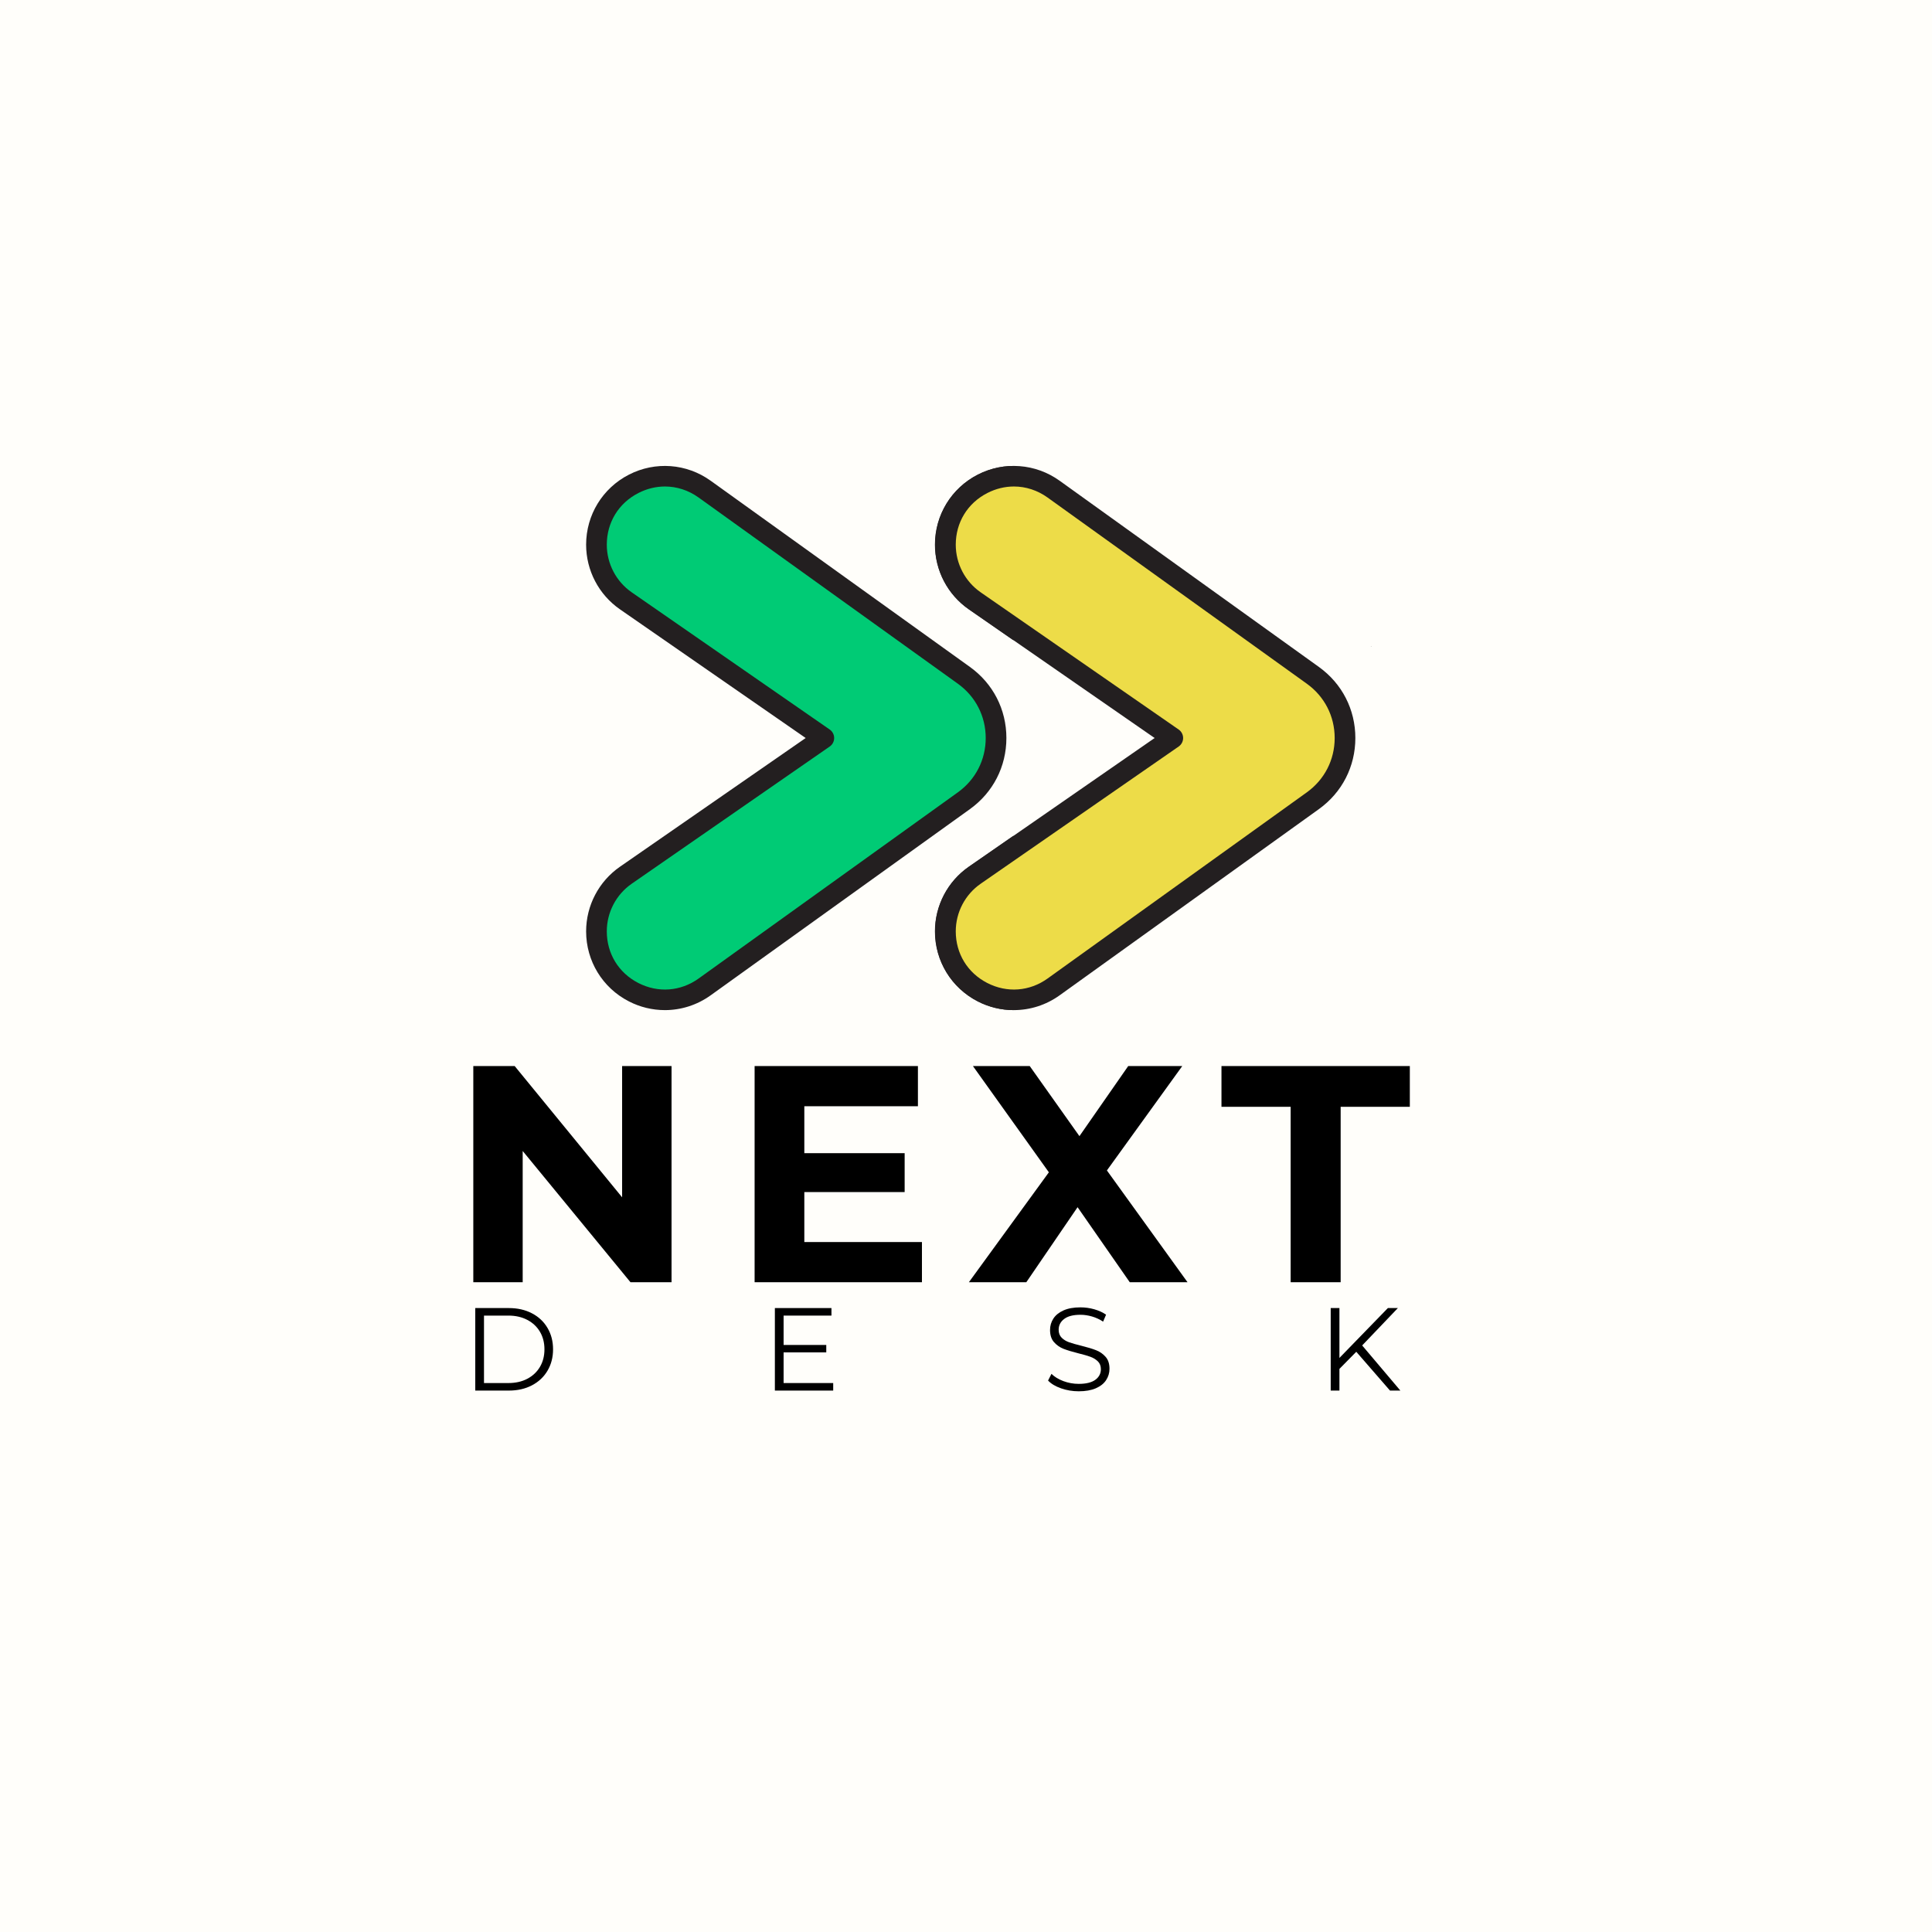
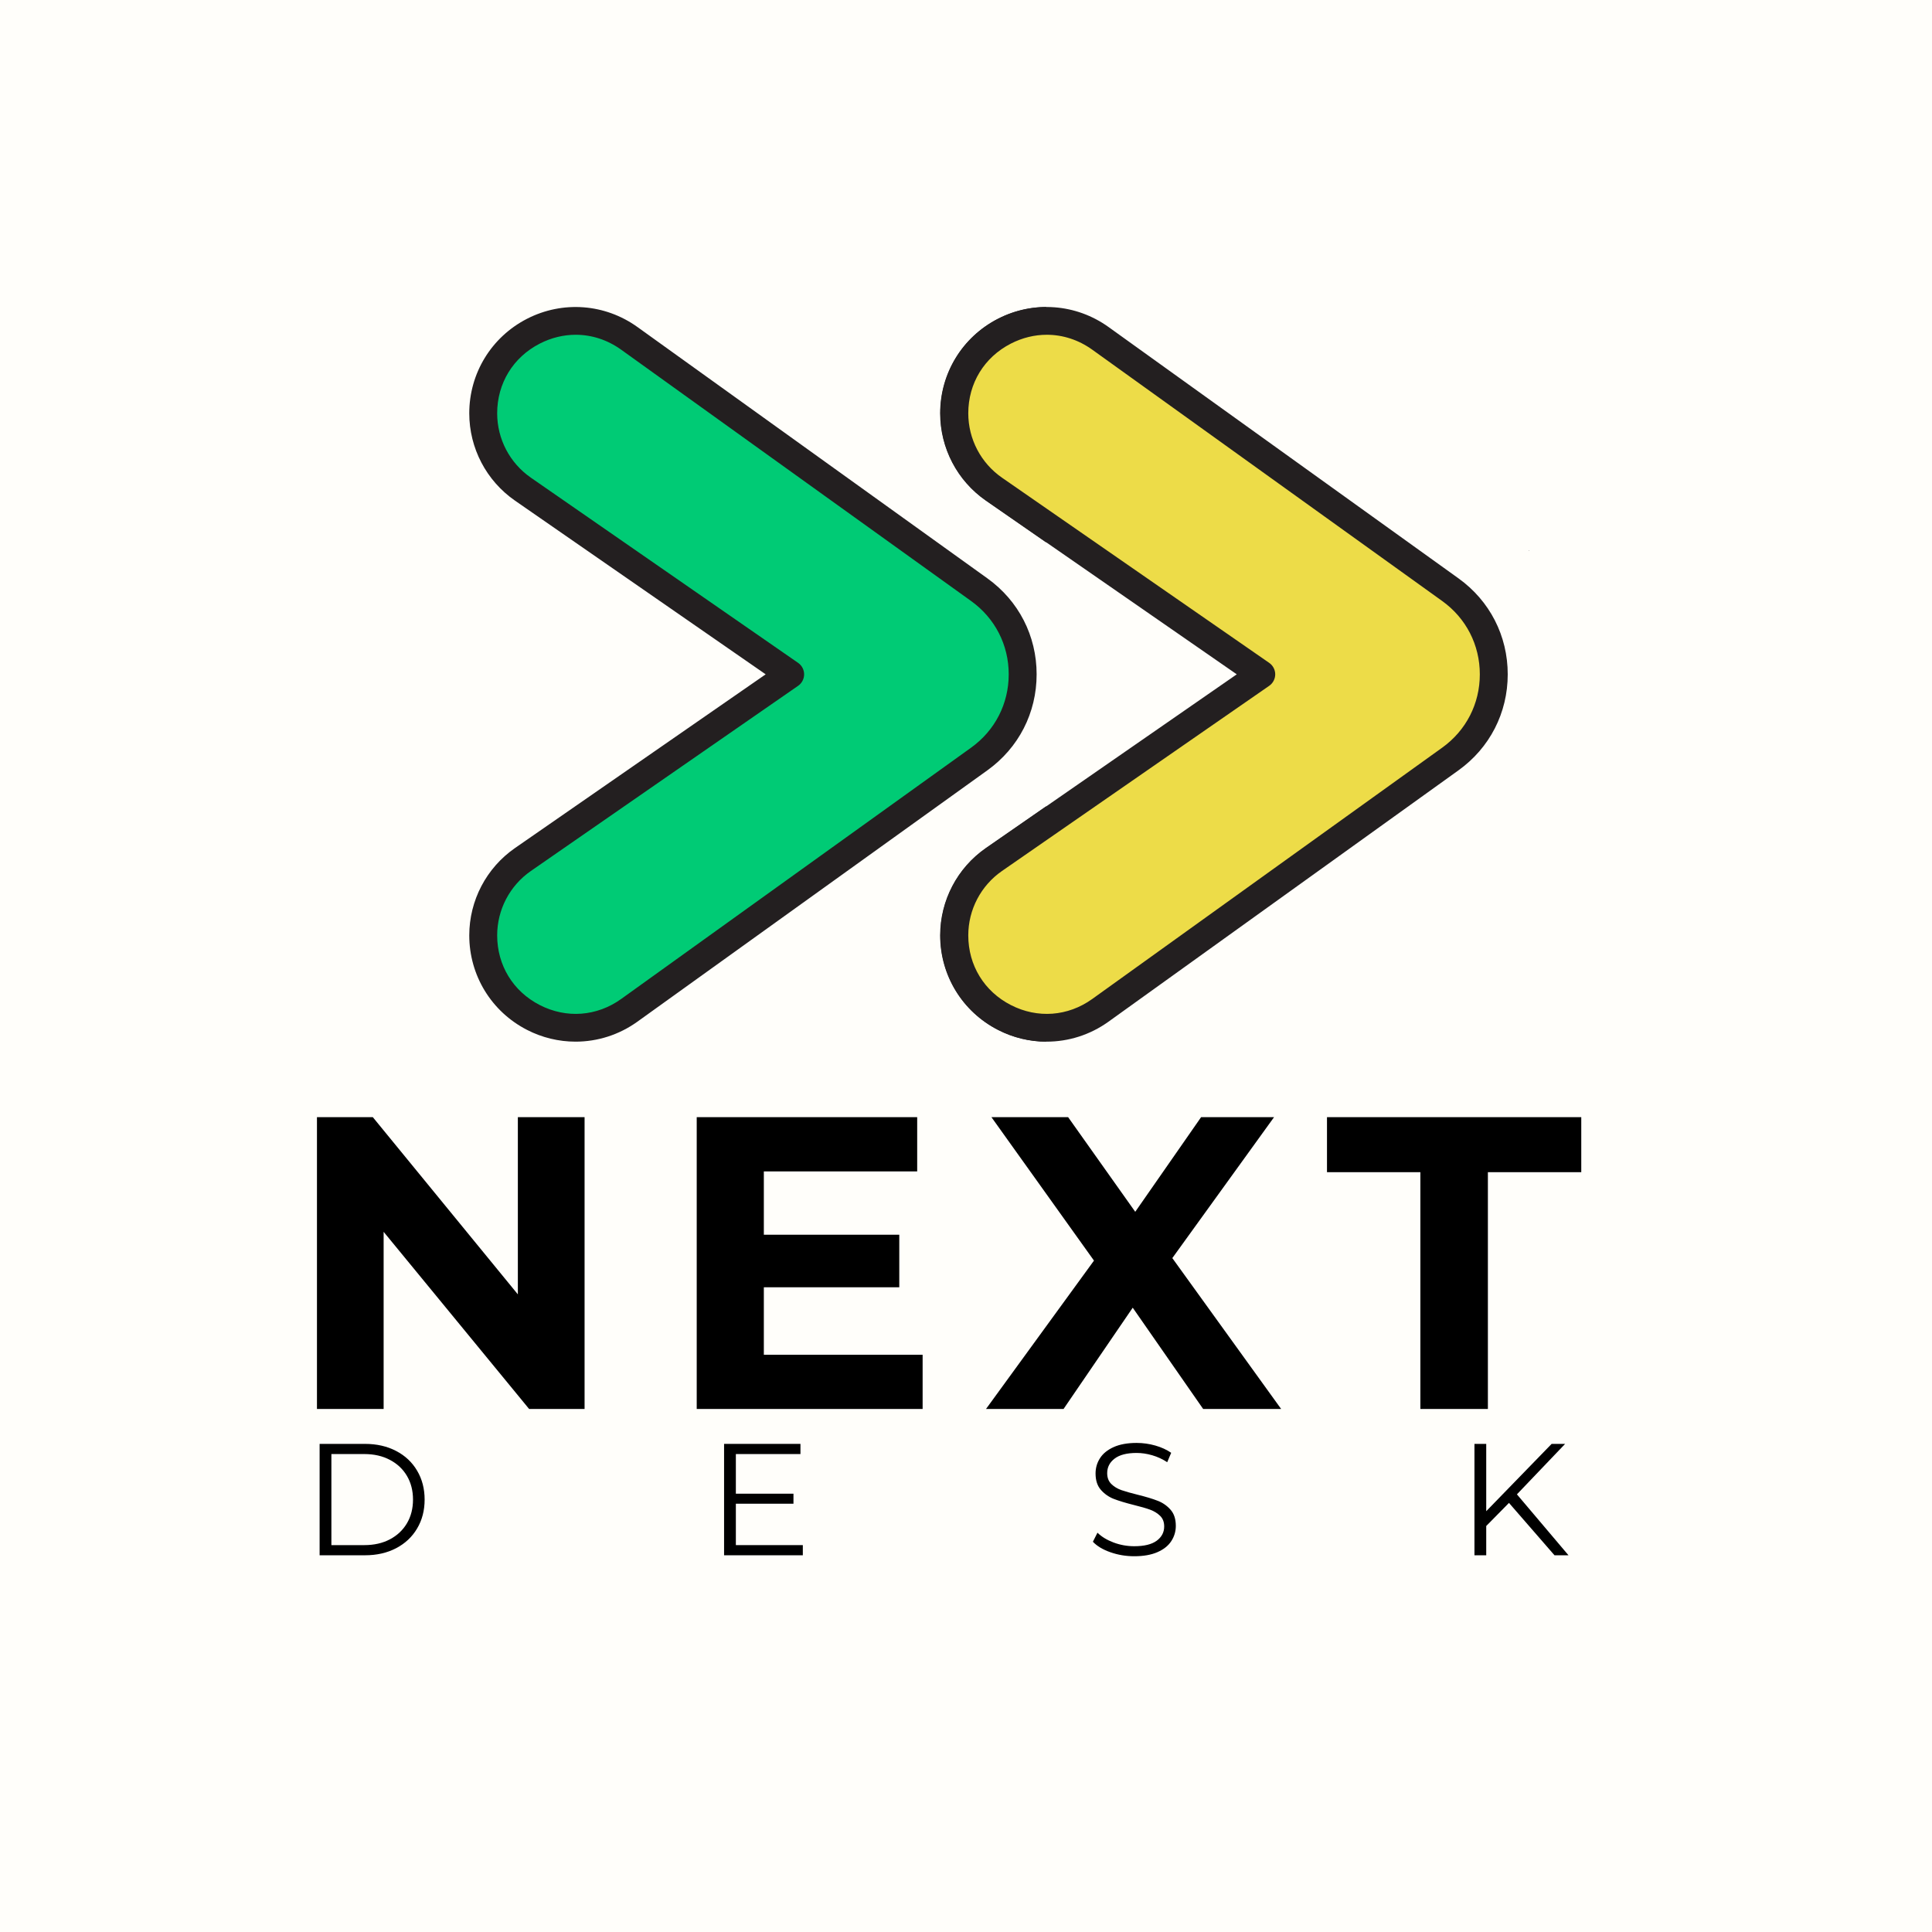
- <svg xmlns="http://www.w3.org/2000/svg" width="1080" viewBox="0 0 810 810" height="1080" version="1.0">
+ <svg xmlns="http://www.w3.org/2000/svg" width="1080" viewBox="150 100 500 600" height="1080" version="1.0">
  <defs>
    <clipPath id="a">
      <path d="M250 199h174.902v221H250Zm0 0" />
    </clipPath>
    <clipPath id="b">
      <path d="M245.652 195h179.25v229h-179.25Zm0 0" />
    </clipPath>
    <clipPath id="c">
      <path d="M396 199h178.957v221H396Zm0 0" />
    </clipPath>
    <clipPath id="d">
      <path d="M392 195h182.957v229H392Zm0 0" />
    </clipPath>
    <clipPath id="e">
      <path d="M535.852 190.727h80.25v80.25h-80.25Zm0 0" />
    </clipPath>
    <clipPath id="f">
      <path d="M535.852 346.777h80.25v80.25h-80.25Zm0 0" />
    </clipPath>
  </defs>
  <path fill="#fff" d="M-81-81h972v972H-81z" />
  <path fill="#fffefa" d="M-81-81h972v972H-81z" />
  <path d="M281.545 446.946v90.625h-17.22l-45.186-55.016v55.016h-20.704v-90.625h17.344l45.046 55.031v-55.031Zm104.984 73.797v16.828h-70.156v-90.625h68.469v16.844h-47.625v19.672h42.062v16.312h-42.062v20.969Zm87.123 16.828-21.875-31.453-21.483 31.453h-24.08l33.53-46.078-31.841-44.547h23.813l20.843 29.39 20.453-29.39h22.657l-31.595 43.766 33.797 46.859Zm67.457-73.531h-29v-17.094h78.968v17.094h-29v73.531h-20.968ZM199.26 548.412h14.08c3.656 0 6.883.735 9.687 2.203 2.801 1.461 4.973 3.5 6.516 6.125 1.55 2.618 2.328 5.606 2.328 8.97 0 3.366-.777 6.355-2.328 8.968-1.543 2.617-3.715 4.656-6.516 6.125-2.805 1.469-6.032 2.203-9.687 2.203h-14.08Zm13.877 31.438c3.03 0 5.68-.598 7.953-1.797 2.281-1.207 4.047-2.875 5.297-5s1.875-4.57 1.875-7.344c0-2.77-.625-5.219-1.875-7.344s-3.016-3.785-5.297-4.984c-2.274-1.207-4.922-1.813-7.953-1.813h-10.221v28.282Zm0 0" />
  <g transform="translate(270.357 583.006)" />
  <path d="M349.324 579.85v3.156H324.87v-34.594h23.718v3.157h-20.061v12.312h17.89v3.11h-17.89v12.859Zm0 0" />
  <g transform="translate(388.209 583.006)" />
  <path d="M452.253 583.303c-2.574 0-5.04-.41-7.39-1.234-2.356-.82-4.173-1.91-5.454-3.266l1.422-2.813c1.258 1.25 2.926 2.266 5 3.047 2.07.774 4.21 1.156 6.422 1.156 3.094 0 5.414-.566 6.969-1.703 1.55-1.144 2.328-2.625 2.328-4.437 0-1.375-.422-2.473-1.266-3.297-.844-.82-1.875-1.457-3.094-1.906-1.218-.446-2.914-.938-5.078-1.469-2.605-.656-4.683-1.285-6.234-1.89a10.255 10.255 0 0 1-3.985-2.797c-1.105-1.25-1.656-2.946-1.656-5.094 0-1.739.461-3.328 1.39-4.766.927-1.437 2.345-2.582 4.25-3.437 1.907-.852 4.274-1.282 7.11-1.282 1.977 0 3.914.274 5.813.813 1.894.543 3.535 1.293 4.922 2.25l-1.235 2.922c-1.449-.957-3-1.676-4.656-2.157-1.648-.476-3.262-.718-4.844-.718-3.031 0-5.312.59-6.844 1.765-1.53 1.168-2.296 2.672-2.296 4.516 0 1.387.421 2.5 1.265 3.344.844.836 1.895 1.476 3.156 1.922 1.27.437 2.977.922 5.126 1.453 2.53.625 4.578 1.246 6.14 1.86a10 10 0 0 1 3.985 2.765c1.093 1.23 1.64 2.902 1.64 5.015a8.489 8.489 0 0 1-1.422 4.766c-.937 1.438-2.383 2.578-4.328 3.422-1.937.836-4.324 1.25-7.156 1.25Zm0 0" />
  <g transform="translate(503.393 583.006)" />
  <path d="m568.626 566.74-7.064 7.172v9.094h-3.656v-34.594h3.656v20.907l20.312-20.907h4.188l-14.968 15.672 16.016 18.922h-4.344Zm0 0" />
  <g clip-path="url(#a)">
    <path fill="#00cb75" d="m404.113 335.707-58.718 42.176-49.954 35.875c-18.957 13.617-45.37.066-45.37-23.274a28.66 28.66 0 0 1 12.331-23.554l82.993-57.512-82.993-57.508a28.66 28.66 0 0 1-12.332-23.555c0-23.34 26.414-36.89 45.371-23.273l49.954 35.875 58.718 42.176c17.98 12.914 17.98 39.664 0 52.574Zm146.235-52.574-58.723-42.176-49.95-35.875c-18.96-13.617-45.374-.066-45.374 23.273 0 9.399 4.61 18.204 12.336 23.555l82.988 57.512-82.988 57.508a28.66 28.66 0 0 0-12.336 23.554c0 23.344 26.414 36.895 45.375 23.278l49.949-35.88 58.723-42.171c17.98-12.914 17.98-39.664 0-52.578Zm0 0" />
  </g>
  <g clip-path="url(#b)">
    <path fill="#231f20" d="M421.934 309.418c0-11.961-5.575-22.828-15.293-29.805l-108.672-78.05c-10.098-7.254-23.242-8.235-34.301-2.56-11.063 5.677-17.934 16.923-17.934 29.352a32.996 32.996 0 0 0 14.2 27.118l77.851 53.945-77.851 53.95a33.007 33.007 0 0 0-14.2 27.116c0 12.43 6.871 23.68 17.934 29.352a32.942 32.942 0 0 0 15.078 3.66c6.766 0 13.484-2.094 19.223-6.219L406.64 339.23c9.718-6.98 15.293-17.847 15.293-29.812Zm-20.348 22.773-108.672 78.047c-7.559 5.426-17.012 6.133-25.293 1.887-8.277-4.246-13.219-12.336-13.219-21.64a24.33 24.33 0 0 1 10.47-19.993l82.991-57.508a4.337 4.337 0 0 0 0-7.125l-82.992-57.511a24.33 24.33 0 0 1-10.469-19.993c0-9.304 4.942-17.394 13.223-21.64 3.586-1.84 7.39-2.75 11.168-2.75 4.941 0 9.836 1.562 14.121 4.637l108.672 78.05c7.422 5.332 11.68 13.63 11.68 22.77 0 9.137-4.258 17.437-11.68 22.77Zm151.289-52.578-108.672-78.05c-10.094-7.254-23.238-8.231-34.305-2.56-11.058 5.677-17.93 16.923-17.93 29.352a32.996 32.996 0 0 0 14.2 27.118l77.852 53.945-77.852 53.95a33.005 33.005 0 0 0-14.2 27.112c0 12.434 6.872 23.68 17.93 29.356a33.003 33.003 0 0 0 15.079 3.66c6.765 0 13.488-2.098 19.226-6.219l108.672-78.047c9.719-6.98 15.29-17.847 15.29-29.812 0-11.961-5.571-22.828-15.29-29.805Zm-5.055 52.578-108.672 78.047c-7.558 5.43-17.015 6.133-25.293 1.887-8.277-4.246-13.218-12.34-13.218-21.64a24.32 24.32 0 0 1 10.468-19.993l82.989-57.508a4.34 4.34 0 0 0 1.867-3.562 4.325 4.325 0 0 0-1.867-3.563l-82.989-57.511a24.328 24.328 0 0 1-10.468-19.989c0-9.304 4.941-17.394 13.218-21.64 3.586-1.84 7.395-2.75 11.168-2.75 4.946 0 9.84 1.558 14.122 4.636l108.671 78.047c7.422 5.332 11.68 13.633 11.68 22.77.004 9.137-4.254 17.437-11.676 22.77Zm0 0" />
  </g>
  <g clip-path="url(#c)">
    <path fill="#eddc48" d="m550.418 335.707-58.723 42.176-49.949 35.875c-18.96 13.617-45.375.066-45.375-23.274 0-9.398 4.61-18.203 12.336-23.554l82.988-57.512-82.988-57.508a28.655 28.655 0 0 1-12.336-23.555c0-23.34 26.414-36.89 45.375-23.273l49.95 35.875 58.722 42.176c17.98 12.914 17.98 39.664 0 52.574Zm146.234-52.574-58.722-42.176-49.95-35.875c-18.96-13.617-45.375-.066-45.375 23.273a28.66 28.66 0 0 0 12.332 23.555l82.993 57.512-82.992 57.508a28.666 28.666 0 0 0-12.333 23.554c0 23.344 26.415 36.895 45.375 23.278l49.95-35.88 58.722-42.171c17.98-12.914 17.98-39.664 0-52.578Zm0 0" />
  </g>
  <g clip-path="url(#d)">
    <path fill="#231f20" d="M568.238 309.418c0-11.961-5.574-22.828-15.293-29.805l-108.672-78.05c-10.101-7.254-23.242-8.235-34.304-2.56-11.059 5.677-17.93 16.923-17.93 29.352a32.996 32.996 0 0 0 14.2 27.118l77.847 53.945-77.848 53.95a33.007 33.007 0 0 0-14.199 27.116c0 12.43 6.871 23.68 17.934 29.352a32.938 32.938 0 0 0 15.074 3.66c6.765 0 13.488-2.094 19.226-6.219l108.672-78.047c9.72-6.98 15.293-17.847 15.293-29.812Zm-20.347 22.773-108.676 78.047c-7.555 5.426-17.012 6.133-25.29 1.887-8.277-4.246-13.218-12.336-13.218-21.64a24.33 24.33 0 0 1 10.469-19.993l82.988-57.508a4.34 4.34 0 0 0 1.867-3.562 4.336 4.336 0 0 0-1.867-3.563l-82.988-57.511a24.33 24.33 0 0 1-10.469-19.993c0-9.304 4.941-17.394 13.219-21.64 3.586-1.84 7.394-2.75 11.172-2.75 4.941 0 9.836 1.562 14.12 4.637l108.673 78.05c7.422 5.332 11.68 13.63 11.68 22.77 0 9.137-4.259 17.437-11.68 22.77Zm151.289-52.578-108.672-78.05c-10.098-7.254-23.242-8.231-34.305-2.56-11.058 5.677-17.93 16.923-17.93 29.352a32.996 32.996 0 0 0 14.2 27.118l77.847 53.945-77.847 53.95a33.005 33.005 0 0 0-14.2 27.112c0 12.434 6.872 23.68 17.93 29.356a33.003 33.003 0 0 0 15.078 3.66c6.766 0 13.489-2.098 19.227-6.219L699.18 339.23c9.718-6.98 15.289-17.847 15.289-29.812 0-11.961-5.57-22.828-15.29-29.805Zm-5.059 52.578L585.45 410.238c-7.554 5.43-17.011 6.133-25.289 1.887-8.281-4.246-13.222-12.34-13.222-21.64a24.33 24.33 0 0 1 10.468-19.993l82.992-57.508a4.337 4.337 0 0 0 0-7.125l-82.992-57.511a24.328 24.328 0 0 1-10.468-19.989c0-9.304 4.945-17.394 13.222-21.64 3.586-1.84 7.39-2.75 11.168-2.75 4.945 0 9.836 1.558 14.121 4.636l108.672 78.047c7.422 5.332 11.68 13.633 11.68 22.77s-4.258 17.437-11.68 22.77Zm0 0" />
  </g>
  <g clip-path="url(#e)">
    <path fill="#fffefa" d="M616.414 231.012c0 1.32-.062 2.633-.191 3.949a40.157 40.157 0 0 1-1.543 7.742 39.45 39.45 0 0 1-1.332 3.723 39.725 39.725 0 0 1-3.723 6.965 39.682 39.682 0 0 1-5.008 6.105 40.049 40.049 0 0 1-2.93 2.652 38.802 38.802 0 0 1-3.175 2.356 39.087 39.087 0 0 1-3.39 2.031 40.503 40.503 0 0 1-7.293 3.023 39.969 39.969 0 0 1-7.746 1.54 39.198 39.198 0 0 1-3.95.195c-1.32 0-2.637-.063-3.95-.195a40.145 40.145 0 0 1-15.038-4.563 39.684 39.684 0 0 1-3.391-2.031 38.802 38.802 0 0 1-3.176-2.356 40.048 40.048 0 0 1-7.937-8.757 40.763 40.763 0 0 1-2.036-3.391 40.293 40.293 0 0 1-1.687-3.574 40.402 40.402 0 0 1-2.875-11.465 40.437 40.437 0 0 1-.191-3.95c0-1.32.062-2.636.191-3.948a40.48 40.48 0 0 1 2.875-11.469 39.71 39.71 0 0 1 3.723-6.961 38.802 38.802 0 0 1 2.355-3.176 40.048 40.048 0 0 1 5.582-5.586 40.7 40.7 0 0 1 3.176-2.355 40.722 40.722 0 0 1 3.39-2.032 41.458 41.458 0 0 1 3.575-1.691 41.337 41.337 0 0 1 3.722-1.332 39.23 39.23 0 0 1 3.832-.957 40.157 40.157 0 0 1 15.72 0 39.587 39.587 0 0 1 7.554 2.289 41.49 41.49 0 0 1 3.574 1.691 40.094 40.094 0 0 1 6.567 4.387 40.102 40.102 0 0 1 2.93 2.656c.933.934 1.816 1.91 2.655 2.93a39.682 39.682 0 0 1 2.352 3.176 39.71 39.71 0 0 1 3.723 6.96 40.48 40.48 0 0 1 2.875 11.469c.129 1.313.191 2.63.191 3.95Zm0 0" />
  </g>
  <g clip-path="url(#f)">
    <path fill="#fffefa" d="M616.414 387.063a39.98 39.98 0 0 1-.773 7.855 40.184 40.184 0 0 1-2.293 7.559 39.724 39.724 0 0 1-3.723 6.965 39.683 39.683 0 0 1-5.008 6.105 40.701 40.701 0 0 1-6.105 5.008 40.328 40.328 0 0 1-14.52 6.016 40.381 40.381 0 0 1-7.86.773 40.381 40.381 0 0 1-15.413-3.067 40.328 40.328 0 0 1-10.14-6.078 40.048 40.048 0 0 1-5.582-5.582 40.763 40.763 0 0 1-4.39-6.566 40.293 40.293 0 0 1-1.689-3.574 40.184 40.184 0 0 1-2.293-7.559 41.2 41.2 0 0 1-.582-3.91 40.357 40.357 0 0 1-.191-3.945c0-1.32.062-2.637.191-3.95a41.2 41.2 0 0 1 .582-3.91 40.184 40.184 0 0 1 2.293-7.558 40.293 40.293 0 0 1 1.687-3.575 41.152 41.152 0 0 1 2.036-3.39 39.424 39.424 0 0 1 2.355-3.172 40.102 40.102 0 0 1 8.758-7.941 40.722 40.722 0 0 1 6.965-3.723 40.167 40.167 0 0 1 11.465-2.871 40.381 40.381 0 0 1 3.949-.196 40.381 40.381 0 0 1 15.414 3.067 40.328 40.328 0 0 1 20.113 18.226 40.293 40.293 0 0 1 1.688 3.575 40.184 40.184 0 0 1 2.293 7.559 39.98 39.98 0 0 1 .773 7.858Zm0 0" />
  </g>
</svg>
